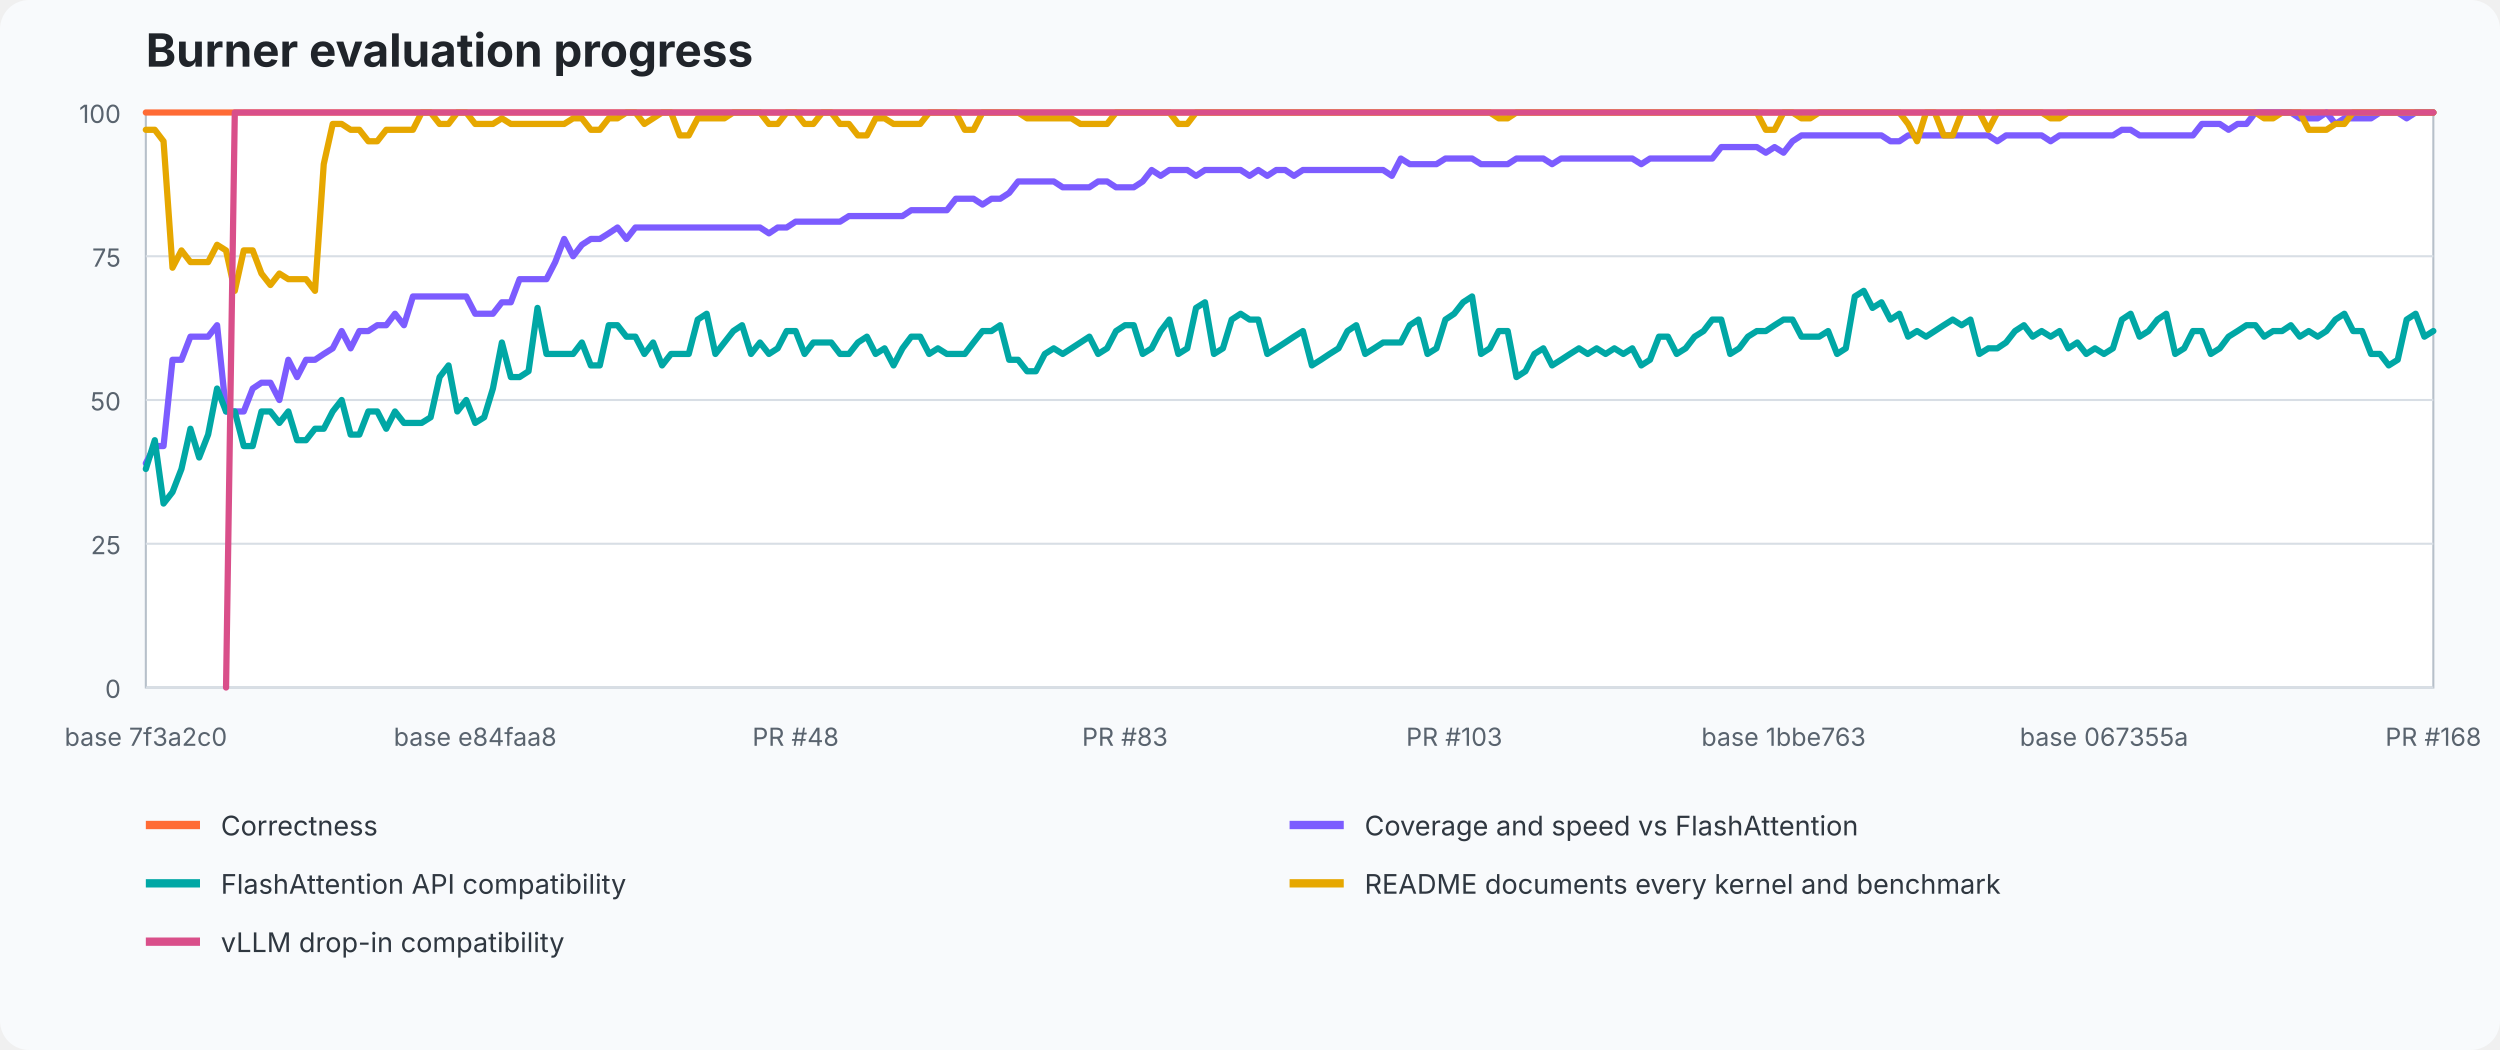
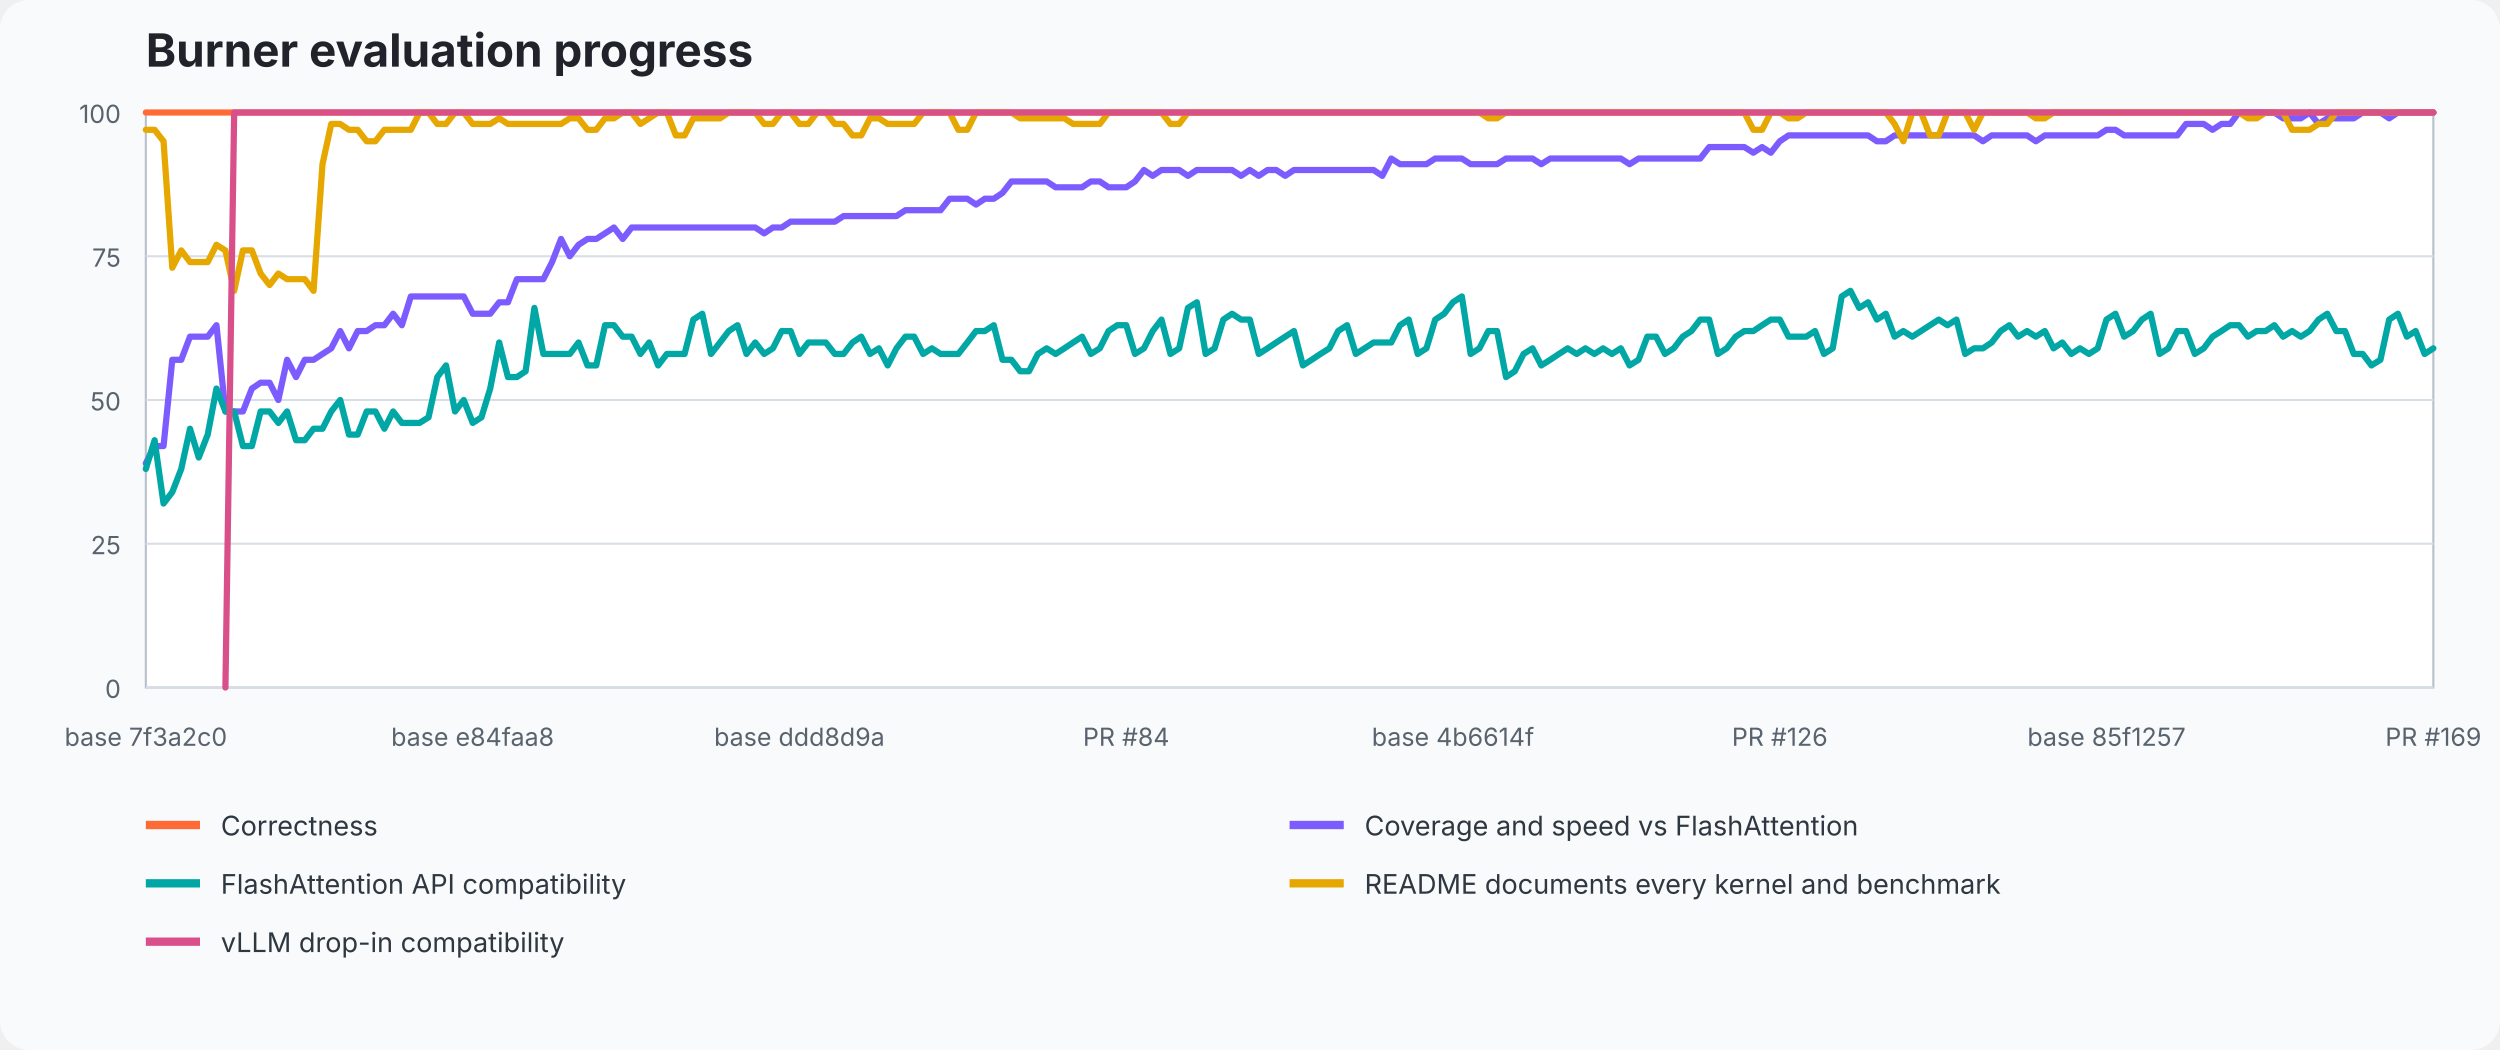
<svg xmlns="http://www.w3.org/2000/svg" width="1200" height="504" viewBox="0 0 1200 504" role="img" aria-labelledby="title desc">
  <style>text{font-family:ui-sans-serif,system-ui,-apple-system,BlinkMacSystemFont,"Segoe UI",sans-serif}.title{font-size:22px;font-weight:700;fill:#20242a}.axis{font-size:12px;fill:#59636e}.legend{font-size:13px;fill:#2f3740}.grid{stroke:#d8dee5;stroke-width:1}.plot{fill:#fff;stroke:#b7c0ca}</style>
  <rect width="100%" height="100%" fill="#f8fafc" rx="14" />
  <text x="70" y="32" class="title">Burner evaluation progress</text>
  <rect x="70" y="54" width="1098" height="276" class="plot" />
  <line x1="70" y1="330" x2="1168" y2="330" class="grid" />
  <text x="58" y="335" text-anchor="end" class="axis">0</text>
  <line x1="70" y1="261" x2="1168" y2="261" class="grid" />
  <text x="58" y="266" text-anchor="end" class="axis">25</text>
  <line x1="70" y1="192" x2="1168" y2="192" class="grid" />
  <text x="58" y="197" text-anchor="end" class="axis">50</text>
  <line x1="70" y1="123" x2="1168" y2="123" class="grid" />
  <text x="58" y="128" text-anchor="end" class="axis">75</text>
  <line x1="70" y1="54" x2="1168" y2="54" class="grid" />
  <text x="58" y="59" text-anchor="end" class="axis">100</text>
-   <polyline points="70.0,54.0 74.3,54.0 78.5,54.0 82.8,54.0 87.1,54.0 91.4,54.0 95.6,54.0 99.9,54.0 104.2,54.0 108.5,54.0 112.7,54.0 117.0,54.0 121.3,54.0 125.5,54.0 129.8,54.0 134.1,54.0 138.4,54.0 142.6,54.0 146.9,54.0 151.2,54.0 155.4,54.0 159.7,54.0 164.0,54.0 168.3,54.0 172.5,54.0 176.8,54.0 181.1,54.0 185.4,54.0 189.6,54.0 193.9,54.0 198.2,54.0 202.4,54.0 206.7,54.0 211.0,54.0 215.3,54.0 219.5,54.0 223.8,54.0 228.1,54.0 232.4,54.0 236.6,54.0 240.9,54.0 245.2,54.0 249.4,54.0 253.7,54.0 258.0,54.0 262.3,54.0 266.5,54.0 270.8,54.0 275.1,54.0 279.3,54.0 283.6,54.0 287.9,54.0 292.2,54.0 296.4,54.0 300.7,54.0 305.0,54.0 309.3,54.0 313.5,54.0 317.8,54.0 322.1,54.0 326.3,54.0 330.6,54.0 334.9,54.0 339.2,54.0 343.4,54.0 347.7,54.0 352.0,54.0 356.2,54.0 360.5,54.0 364.8,54.0 369.1,54.0 373.3,54.0 377.6,54.0 381.9,54.0 386.2,54.0 390.4,54.0 394.7,54.0 399.0,54.0 403.2,54.0 407.5,54.0 411.8,54.0 416.1,54.0 420.3,54.0 424.6,54.0 428.9,54.0 433.2,54.0 437.4,54.0 441.7,54.0 446.0,54.0 450.2,54.0 454.5,54.0 458.8,54.0 463.1,54.0 467.3,54.0 471.6,54.0 475.9,54.0 480.1,54.0 484.4,54.0 488.7,54.0 493.0,54.0 497.2,54.0 501.5,54.0 505.8,54.0 510.1,54.0 514.3,54.0 518.6,54.0 522.9,54.0 527.1,54.0 531.4,54.0 535.7,54.0 540.0,54.0 544.2,54.0 548.5,54.0 552.8,54.0 557.1,54.0 561.3,54.0 565.6,54.0 569.9,54.0 574.1,54.0 578.4,54.0 582.7,54.0 587.0,54.0 591.2,54.0 595.5,54.0 599.8,54.0 604.0,54.0 608.3,54.0 612.6,54.0 616.9,54.0 621.1,54.0 625.4,54.0 629.7,54.0 634.0,54.0 638.2,54.0 642.5,54.0 646.8,54.0 651.0,54.0 655.3,54.0 659.6,54.0 663.9,54.0 668.1,54.0 672.4,54.0 676.7,54.0 680.9,54.0 685.2,54.0 689.5,54.0 693.8,54.0 698.0,54.0 702.3,54.0 706.6,54.0 710.9,54.0 715.1,54.0 719.4,54.0 723.7,54.0 727.9,54.0 732.2,54.0 736.5,54.0 740.8,54.0 745.0,54.0 749.3,54.0 753.6,54.0 757.9,54.0 762.1,54.0 766.4,54.0 770.7,54.0 774.9,54.0 779.2,54.0 783.5,54.0 787.8,54.0 792.0,54.0 796.3,54.0 800.6,54.0 804.8,54.0 809.1,54.0 813.4,54.0 817.7,54.0 821.9,54.0 826.2,54.0 830.5,54.0 834.8,54.0 839.0,54.0 843.3,54.0 847.6,54.0 851.8,54.0 856.1,54.0 860.4,54.0 864.7,54.0 868.9,54.0 873.2,54.0 877.5,54.0 881.8,54.0 886.0,54.0 890.3,54.0 894.6,54.0 898.8,54.0 903.1,54.0 907.4,54.0 911.7,54.0 915.9,54.0 920.2,54.0 924.5,54.0 928.7,54.0 933.0,54.0 937.3,54.0 941.6,54.0 945.8,54.0 950.1,54.0 954.4,54.0 958.7,54.0 962.9,54.0 967.2,54.0 971.5,54.0 975.7,54.0 980.0,54.0 984.3,54.0 988.6,54.0 992.8,54.0 997.1,54.0 1001.4,54.0 1005.6,54.0 1009.9,54.0 1014.2,54.0 1018.5,54.0 1022.7,54.0 1027.0,54.0 1031.3,54.0 1035.6,54.0 1039.8,54.0 1044.1,54.0 1048.4,54.0 1052.6,54.0 1056.9,54.0 1061.2,54.0 1065.5,54.0 1069.7,54.0 1074.0,54.0 1078.3,54.0 1082.6,54.0 1086.8,54.0 1091.1,54.0 1095.4,54.0 1099.6,54.0 1103.9,54.0 1108.2,54.0 1112.5,54.0 1116.7,54.0 1121.0,54.0 1125.3,54.0 1129.5,54.0 1133.8,54.0 1138.1,54.0 1142.4,54.0 1146.6,54.0 1150.9,54.0 1155.2,54.0 1159.5,54.0 1163.7,54.0 1168.0,54.0" fill="none" stroke="#ff6b35" stroke-width="3" stroke-linejoin="round" stroke-linecap="round" />
-   <polyline points="70.0,222.4 74.3,214.1 78.5,214.1 82.8,172.7 87.1,172.7 91.4,161.6 95.6,161.6 99.9,161.6 104.2,156.1 108.5,197.5 112.7,197.5 117.0,197.5 121.3,186.5 125.5,183.7 129.8,183.7 134.1,192.0 138.4,172.7 142.6,181.0 146.9,172.7 151.2,172.7 155.4,169.9 159.7,167.2 164.0,158.9 168.3,167.2 172.5,158.9 176.8,158.9 181.1,156.1 185.4,156.1 189.6,150.6 193.9,156.1 198.2,142.3 202.4,142.3 206.7,142.3 211.0,142.3 215.3,142.3 219.5,142.3 223.8,142.3 228.1,150.6 232.4,150.6 236.6,150.6 240.9,145.1 245.2,145.1 249.4,134.0 253.7,134.0 258.0,134.0 262.3,134.0 266.5,125.8 270.8,114.7 275.1,123.0 279.3,117.5 283.6,114.7 287.9,114.7 292.2,112.0 296.4,109.2 300.7,114.7 305.0,109.2 309.3,109.2 313.5,109.2 317.8,109.2 322.1,109.2 326.3,109.2 330.6,109.2 334.9,109.2 339.2,109.2 343.4,109.2 347.7,109.2 352.0,109.2 356.2,109.2 360.5,109.2 364.8,109.2 369.1,112.0 373.3,109.2 377.6,109.2 381.9,106.4 386.2,106.4 390.4,106.4 394.7,106.4 399.0,106.4 403.2,106.4 407.5,103.7 411.8,103.7 416.1,103.7 420.3,103.7 424.6,103.7 428.9,103.7 433.2,103.7 437.4,100.9 441.7,100.9 446.0,100.9 450.2,100.9 454.5,100.9 458.8,95.4 463.1,95.4 467.3,95.4 471.6,98.2 475.9,95.4 480.1,95.4 484.4,92.6 488.7,87.1 493.0,87.1 497.2,87.1 501.5,87.1 505.8,87.1 510.1,89.9 514.3,89.9 518.6,89.9 522.9,89.9 527.1,87.1 531.4,87.1 535.7,89.9 540.0,89.9 544.2,89.9 548.5,87.1 552.8,81.6 557.1,84.4 561.3,81.6 565.6,81.6 569.9,81.6 574.1,84.4 578.4,81.6 582.7,81.6 587.0,81.6 591.2,81.6 595.5,81.6 599.8,84.4 604.0,81.6 608.3,84.4 612.6,81.6 616.9,81.6 621.1,84.4 625.4,81.6 629.7,81.6 634.0,81.6 638.2,81.6 642.5,81.6 646.8,81.6 651.0,81.6 655.3,81.6 659.6,81.6 663.9,81.6 668.1,84.4 672.4,76.1 676.7,78.8 680.9,78.8 685.2,78.8 689.5,78.8 693.8,76.1 698.0,76.1 702.3,76.1 706.6,76.1 710.9,78.8 715.1,78.8 719.4,78.8 723.7,78.8 727.9,76.1 732.2,76.1 736.5,76.1 740.8,76.1 745.0,78.8 749.3,76.1 753.6,76.1 757.9,76.1 762.1,76.1 766.4,76.1 770.7,76.1 774.9,76.1 779.2,76.1 783.5,76.1 787.8,78.8 792.0,76.1 796.3,76.1 800.6,76.1 804.8,76.1 809.1,76.1 813.4,76.1 817.7,76.1 821.9,76.1 826.2,70.6 830.5,70.6 834.8,70.6 839.0,70.6 843.3,70.6 847.6,73.3 851.8,70.6 856.1,73.3 860.4,67.8 864.7,65.0 868.9,65.0 873.2,65.0 877.5,65.0 881.8,65.0 886.0,65.0 890.3,65.0 894.6,65.0 898.8,65.0 903.1,65.0 907.4,67.8 911.7,67.8 915.9,65.0 920.2,65.0 924.5,65.0 928.7,65.0 933.0,65.0 937.3,65.0 941.6,65.0 945.8,65.0 950.1,65.0 954.4,65.0 958.7,67.8 962.9,65.0 967.2,65.0 971.5,65.0 975.7,65.0 980.0,65.0 984.3,67.8 988.6,65.0 992.8,65.0 997.1,65.0 1001.4,65.0 1005.6,65.0 1009.9,65.0 1014.2,65.0 1018.5,62.3 1022.7,62.3 1027.0,65.0 1031.3,65.0 1035.6,65.0 1039.8,65.0 1044.1,65.0 1048.4,65.0 1052.6,65.0 1056.9,59.5 1061.2,59.5 1065.5,59.5 1069.7,62.3 1074.0,59.5 1078.3,59.5 1082.6,54.0 1086.8,54.0 1091.1,54.0 1095.4,54.0 1099.6,54.0 1103.9,56.8 1108.2,56.8 1112.5,56.8 1116.7,54.0 1121.0,59.5 1125.3,56.8 1129.5,56.8 1133.8,56.8 1138.1,56.8 1142.4,54.0 1146.6,54.0 1150.9,54.0 1155.2,56.8 1159.5,54.0 1163.7,54.0 1168.0,54.0" fill="none" stroke="#7c5cff" stroke-width="3" stroke-linejoin="round" stroke-linecap="round" />
-   <polyline points="70.0,225.1 74.3,211.3 78.5,241.7 82.8,236.2 87.1,225.1 91.4,205.8 95.6,219.6 99.9,208.6 104.2,186.5 108.5,197.5 112.7,197.5 117.0,214.1 121.3,214.1 125.5,197.5 129.8,197.5 134.1,203.0 138.4,197.5 142.6,211.3 146.9,211.3 151.2,205.8 155.4,205.8 159.7,197.5 164.0,192.0 168.3,208.6 172.5,208.6 176.8,197.5 181.1,197.5 185.4,205.8 189.6,197.5 193.9,203.0 198.2,203.0 202.4,203.0 206.7,200.3 211.0,181.0 215.3,175.4 219.5,197.5 223.8,192.0 228.1,203.0 232.4,200.3 236.6,186.5 240.9,164.4 245.2,181.0 249.4,181.0 253.7,178.2 258.0,147.8 262.3,169.9 266.5,169.9 270.8,169.9 275.1,169.9 279.3,164.4 283.6,175.4 287.9,175.4 292.2,156.1 296.4,156.1 300.7,161.6 305.0,161.6 309.3,169.9 313.5,164.4 317.8,175.4 322.1,169.9 326.3,169.9 330.6,169.9 334.9,153.4 339.2,150.6 343.4,169.9 347.7,164.4 352.0,158.9 356.2,156.1 360.5,169.9 364.8,164.4 369.1,169.9 373.3,167.2 377.6,158.9 381.9,158.9 386.2,169.9 390.4,164.4 394.7,164.4 399.0,164.4 403.2,169.9 407.5,169.9 411.8,164.4 416.1,161.6 420.3,169.9 424.6,167.2 428.9,175.4 433.2,167.2 437.4,161.6 441.7,161.6 446.0,169.9 450.2,167.2 454.5,169.9 458.8,169.9 463.1,169.9 467.3,164.4 471.6,158.9 475.9,158.9 480.1,156.1 484.4,172.7 488.7,172.7 493.0,178.2 497.2,178.2 501.5,169.9 505.8,167.2 510.1,169.9 514.3,167.2 518.6,164.4 522.9,161.6 527.1,169.9 531.4,167.2 535.7,158.9 540.0,156.1 544.2,156.1 548.5,169.9 552.8,167.2 557.1,158.9 561.3,153.4 565.6,169.9 569.9,167.2 574.1,147.8 578.4,145.1 582.7,169.9 587.0,167.2 591.2,153.4 595.5,150.6 599.8,153.4 604.0,153.4 608.3,169.9 612.6,167.2 616.9,164.4 621.1,161.6 625.4,158.9 629.7,175.4 634.0,172.7 638.2,169.9 642.5,167.2 646.8,158.9 651.0,156.1 655.3,169.9 659.6,167.2 663.9,164.4 668.1,164.4 672.4,164.4 676.7,156.1 680.9,153.4 685.2,169.9 689.5,167.2 693.8,153.4 698.0,150.6 702.3,145.1 706.6,142.3 710.9,169.9 715.1,167.2 719.4,158.9 723.7,158.9 727.9,181.0 732.2,178.2 736.5,169.9 740.8,167.2 745.0,175.4 749.3,172.7 753.6,169.9 757.9,167.2 762.1,169.9 766.4,167.2 770.7,169.9 774.9,167.2 779.2,169.9 783.5,167.2 787.8,175.4 792.0,172.7 796.3,161.6 800.6,161.6 804.8,169.9 809.1,167.2 813.4,161.6 817.7,158.9 821.9,153.4 826.2,153.4 830.5,169.9 834.8,167.2 839.0,161.6 843.3,158.9 847.6,158.9 851.8,156.1 856.1,153.4 860.4,153.4 864.7,161.6 868.9,161.6 873.2,161.6 877.5,158.9 881.8,169.9 886.0,167.2 890.3,142.3 894.6,139.6 898.8,147.8 903.1,145.1 907.4,153.4 911.7,150.6 915.9,161.6 920.2,158.9 924.5,161.6 928.7,158.9 933.0,156.1 937.3,153.4 941.6,156.1 945.8,153.4 950.1,169.9 954.4,167.2 958.7,167.2 962.9,164.4 967.2,158.9 971.5,156.1 975.7,161.6 980.0,158.9 984.3,161.6 988.6,158.9 992.8,167.2 997.1,164.4 1001.4,169.9 1005.6,167.2 1009.9,169.9 1014.2,167.2 1018.5,153.4 1022.7,150.6 1027.0,161.6 1031.3,158.9 1035.6,153.4 1039.8,150.6 1044.1,169.9 1048.4,167.2 1052.6,158.9 1056.9,158.9 1061.2,169.9 1065.5,167.2 1069.7,161.6 1074.0,158.9 1078.3,156.1 1082.6,156.1 1086.8,161.6 1091.1,158.9 1095.4,158.9 1099.6,156.1 1103.9,161.6 1108.2,158.9 1112.5,161.6 1116.7,158.9 1121.0,153.4 1125.3,150.6 1129.5,158.9 1133.8,158.9 1138.1,169.9 1142.4,169.9 1146.6,175.4 1150.9,172.7 1155.2,153.4 1159.5,150.6 1163.7,161.6 1168.0,158.9" fill="none" stroke="#00a7a5" stroke-width="3" stroke-linejoin="round" stroke-linecap="round" />
-   <polyline points="70.0,62.3 74.3,62.3 78.5,67.8 82.8,128.5 87.1,120.2 91.4,125.8 95.6,125.8 99.9,125.8 104.2,117.5 108.5,120.2 112.7,139.6 117.0,120.2 121.3,120.2 125.5,131.3 129.8,136.8 134.1,131.3 138.4,134.0 142.6,134.0 146.9,134.0 151.2,139.6 155.4,78.8 159.7,59.5 164.0,59.5 168.3,62.3 172.5,62.3 176.8,67.8 181.1,67.8 185.4,62.3 189.6,62.3 193.9,62.3 198.2,62.3 202.4,54.0 206.7,54.0 211.0,59.5 215.3,59.5 219.5,54.0 223.8,54.0 228.1,59.5 232.4,59.5 236.6,59.5 240.9,56.8 245.2,59.5 249.4,59.5 253.7,59.5 258.0,59.5 262.3,59.5 266.5,59.5 270.8,59.5 275.1,56.8 279.3,56.8 283.6,62.3 287.9,62.3 292.2,56.8 296.4,56.8 300.7,54.0 305.0,54.0 309.3,59.5 313.5,56.8 317.8,54.0 322.1,54.0 326.3,65.0 330.6,65.0 334.9,56.8 339.2,56.8 343.4,56.8 347.7,56.8 352.0,54.0 356.2,54.0 360.5,54.0 364.8,54.0 369.1,59.5 373.3,59.5 377.6,54.0 381.9,54.0 386.2,59.5 390.4,59.5 394.7,54.0 399.0,54.0 403.2,59.5 407.5,59.5 411.8,65.0 416.1,65.0 420.3,56.8 424.6,56.8 428.9,59.5 433.2,59.5 437.4,59.5 441.7,59.5 446.0,54.0 450.2,54.0 454.5,54.0 458.8,54.0 463.1,62.3 467.3,62.3 471.6,54.0 475.9,54.0 480.1,54.0 484.4,54.0 488.7,54.0 493.0,56.8 497.2,56.8 501.5,56.8 505.8,56.8 510.1,56.8 514.3,56.8 518.6,59.5 522.9,59.5 527.1,59.5 531.4,59.5 535.7,54.0 540.0,54.0 544.2,54.0 548.5,54.0 552.8,54.0 557.1,54.0 561.3,54.0 565.6,59.5 569.9,59.5 574.1,54.0 578.4,54.0 582.7,54.0 587.0,54.0 591.2,54.0 595.5,54.0 599.8,54.0 604.0,54.0 608.3,54.0 612.6,54.0 616.9,54.0 621.1,54.0 625.4,54.0 629.7,54.0 634.0,54.0 638.2,54.0 642.5,54.0 646.8,54.0 651.0,54.0 655.3,54.0 659.6,54.0 663.9,54.0 668.1,54.0 672.4,54.0 676.7,54.0 680.9,54.0 685.2,54.0 689.5,54.0 693.8,54.0 698.0,54.0 702.3,54.0 706.6,54.0 710.9,54.0 715.1,54.0 719.4,56.8 723.7,56.8 727.9,54.0 732.2,54.0 736.5,54.0 740.8,54.0 745.0,54.0 749.3,54.0 753.6,54.0 757.9,54.0 762.1,54.0 766.4,54.0 770.7,54.0 774.9,54.0 779.2,54.0 783.5,54.0 787.8,54.0 792.0,54.0 796.3,54.0 800.6,54.0 804.8,54.0 809.1,54.0 813.4,54.0 817.7,54.0 821.9,54.0 826.2,54.0 830.5,54.0 834.8,54.0 839.0,54.0 843.3,54.0 847.6,62.3 851.8,62.3 856.1,54.0 860.4,54.0 864.7,56.8 868.9,56.8 873.2,54.0 877.5,54.0 881.8,54.0 886.0,54.0 890.3,54.0 894.6,54.0 898.8,54.0 903.1,54.0 907.4,54.0 911.7,54.0 915.9,59.5 920.2,67.8 924.5,54.0 928.7,54.0 933.0,65.0 937.3,65.0 941.6,54.0 945.8,54.0 950.1,54.0 954.4,62.3 958.7,54.0 962.9,54.0 967.2,54.0 971.5,54.0 975.7,54.0 980.0,54.0 984.3,56.8 988.6,56.8 992.8,54.0 997.1,54.0 1001.4,54.0 1005.6,54.0 1009.9,54.0 1014.2,54.0 1018.5,54.0 1022.7,54.0 1027.0,54.0 1031.3,54.0 1035.6,54.0 1039.8,54.0 1044.1,54.0 1048.4,54.0 1052.6,54.0 1056.9,54.0 1061.2,54.0 1065.5,54.0 1069.7,54.0 1074.0,54.0 1078.3,54.0 1082.6,54.0 1086.8,56.8 1091.1,56.8 1095.4,54.0 1099.6,54.0 1103.9,54.0 1108.2,62.3 1112.5,62.3 1116.7,62.3 1121.0,59.5 1125.3,59.5 1129.5,54.0 1133.8,54.0 1138.1,54.0 1142.4,54.0 1146.6,54.0 1150.9,54.0 1155.2,54.0 1159.5,54.0 1163.7,54.0 1168.0,54.0" fill="none" stroke="#e6a700" stroke-width="3" stroke-linejoin="round" stroke-linecap="round" />
-   <polyline points="108.5,330.0 112.7,54.0 117.0,54.0 121.3,54.0 125.5,54.0 129.8,54.0 134.1,54.0 138.4,54.0 142.6,54.0 146.9,54.0 151.2,54.0 155.4,54.0 159.7,54.0 164.0,54.0 168.3,54.0 172.5,54.0 176.8,54.0 181.1,54.0 185.4,54.0 189.6,54.0 193.9,54.0 198.2,54.0 202.4,54.0 206.7,54.0 211.0,54.0 215.3,54.0 219.5,54.0 223.8,54.0 228.1,54.0 232.4,54.0 236.6,54.0 240.9,54.0 245.2,54.0 249.4,54.0 253.7,54.0 258.0,54.0 262.3,54.0 266.5,54.0 270.8,54.0 275.1,54.0 279.3,54.0 283.6,54.0 287.9,54.0 292.2,54.0 296.4,54.0 300.7,54.0 305.0,54.0 309.3,54.0 313.5,54.0 317.8,54.0 322.1,54.0 326.3,54.0 330.6,54.0 334.9,54.0 339.2,54.0 343.4,54.0 347.7,54.0 352.0,54.0 356.2,54.0 360.5,54.0 364.8,54.0 369.1,54.0 373.3,54.0 377.6,54.0 381.9,54.0 386.2,54.0 390.4,54.0 394.7,54.0 399.0,54.0 403.2,54.0 407.5,54.0 411.8,54.0 416.1,54.0 420.3,54.0 424.6,54.0 428.9,54.0 433.2,54.0 437.4,54.0 441.7,54.0 446.0,54.0 450.2,54.0 454.5,54.0 458.8,54.0 463.1,54.0 467.3,54.0 471.6,54.0 475.9,54.0 480.1,54.0 484.4,54.0 488.7,54.0 493.0,54.0 497.2,54.0 501.5,54.0 505.8,54.0 510.1,54.0 514.3,54.0 518.6,54.0 522.9,54.0 527.1,54.0 531.4,54.0 535.7,54.0 540.0,54.0 544.2,54.0 548.5,54.0 552.8,54.0 557.1,54.0 561.3,54.0 565.6,54.0 569.9,54.0 574.1,54.0 578.4,54.0 582.7,54.0 587.0,54.0 591.2,54.0 595.5,54.0 599.8,54.0 604.0,54.0 608.3,54.0 612.6,54.0 616.9,54.0 621.1,54.0 625.4,54.0 629.7,54.0 634.0,54.0 638.2,54.0 642.5,54.0 646.8,54.0 651.0,54.0 655.3,54.0 659.6,54.0 663.9,54.0 668.1,54.0 672.4,54.0 676.7,54.0 680.9,54.0 685.2,54.0 689.5,54.0 693.8,54.0 698.0,54.0 702.3,54.0 706.6,54.0 710.9,54.0 715.1,54.0 719.4,54.0 723.7,54.0 727.9,54.0 732.2,54.0 736.5,54.0 740.8,54.0 745.0,54.0 749.3,54.0 753.6,54.0 757.9,54.0 762.1,54.0 766.4,54.0 770.7,54.0 774.9,54.0 779.2,54.0 783.5,54.0 787.8,54.0 792.0,54.0 796.3,54.0 800.6,54.0 804.8,54.0 809.1,54.0 813.4,54.0 817.7,54.0 821.9,54.0 826.2,54.0 830.5,54.0 834.8,54.0 839.0,54.0 843.3,54.0 847.6,54.0 851.8,54.0 856.1,54.0 860.4,54.0 864.7,54.0 868.9,54.0 873.2,54.0 877.5,54.0 881.8,54.0 886.0,54.0 890.3,54.0 894.6,54.0 898.8,54.0 903.1,54.0 907.4,54.0 911.7,54.0 915.9,54.0 920.2,54.0 924.5,54.0 928.7,54.0 933.0,54.0 937.3,54.0 941.6,54.0 945.8,54.0 950.1,54.0 954.4,54.0 958.7,54.0 962.9,54.0 967.2,54.0 971.5,54.0 975.7,54.0 980.0,54.0 984.3,54.0 988.6,54.0 992.8,54.0 997.1,54.0 1001.4,54.0 1005.6,54.0 1009.9,54.0 1014.2,54.0 1018.5,54.0 1022.7,54.0 1027.0,54.0 1031.3,54.0 1035.6,54.0 1039.8,54.0 1044.1,54.0 1048.4,54.0 1052.6,54.0 1056.9,54.0 1061.2,54.0 1065.5,54.0 1069.7,54.0 1074.0,54.0 1078.3,54.0 1082.6,54.0 1086.8,54.0 1091.1,54.0 1095.4,54.0 1099.6,54.0 1103.9,54.0 1108.2,54.0 1112.5,54.0 1116.7,54.0 1121.0,54.0 1125.3,54.0 1129.5,54.0 1133.8,54.0 1138.1,54.0 1142.4,54.0 1146.6,54.0 1150.9,54.0 1155.2,54.0 1159.5,54.0 1163.7,54.0 1168.0,54.0" fill="none" stroke="#d94f8a" stroke-width="3" stroke-linejoin="round" stroke-linecap="round" />
+   <polyline points="70.0,54.0 74.2,54.0 78.5,54.0 82.7,54.0 87.0,54.0 91.2,54.0 95.4,54.0 99.7,54.0 103.9,54.0 108.2,54.0 112.4,54.0 116.6,54.0 120.9,54.0 125.1,54.0 129.4,54.0 133.6,54.0 137.8,54.0 142.1,54.0 146.3,54.0 150.5,54.0 154.8,54.0 159.0,54.0 163.3,54.0 167.5,54.0 171.7,54.0 176.0,54.0 180.2,54.0 184.5,54.0 188.7,54.0 192.9,54.0 197.2,54.0 201.4,54.0 205.7,54.0 209.9,54.0 214.1,54.0 218.4,54.0 222.6,54.0 226.9,54.0 231.1,54.0 235.3,54.0 239.6,54.0 243.8,54.0 248.1,54.0 252.3,54.0 256.5,54.0 260.8,54.0 265.0,54.0 269.3,54.0 273.5,54.0 277.7,54.0 282.0,54.0 286.2,54.0 290.4,54.0 294.7,54.0 298.9,54.0 303.2,54.0 307.4,54.0 311.6,54.0 315.9,54.0 320.1,54.0 324.4,54.0 328.6,54.0 332.8,54.0 337.1,54.0 341.3,54.0 345.6,54.0 349.8,54.0 354.0,54.0 358.3,54.0 362.5,54.0 366.8,54.0 371.0,54.0 375.2,54.0 379.5,54.0 383.7,54.0 388.0,54.0 392.2,54.0 396.4,54.0 400.7,54.0 404.9,54.0 409.2,54.0 413.4,54.0 417.6,54.0 421.9,54.0 426.1,54.0 430.3,54.0 434.6,54.0 438.8,54.0 443.1,54.0 447.3,54.0 451.5,54.0 455.8,54.0 460.0,54.0 464.3,54.0 468.5,54.0 472.7,54.0 477.0,54.0 481.2,54.0 485.5,54.0 489.7,54.0 493.9,54.0 498.2,54.0 502.4,54.0 506.7,54.0 510.9,54.0 515.1,54.0 519.4,54.0 523.6,54.0 527.9,54.0 532.1,54.0 536.3,54.0 540.6,54.0 544.8,54.0 549.1,54.0 553.3,54.0 557.5,54.0 561.8,54.0 566.0,54.0 570.2,54.0 574.5,54.0 578.7,54.0 583.0,54.0 587.2,54.0 591.4,54.0 595.7,54.0 599.9,54.0 604.2,54.0 608.4,54.0 612.6,54.0 616.9,54.0 621.1,54.0 625.4,54.0 629.6,54.0 633.8,54.0 638.1,54.0 642.3,54.0 646.6,54.0 650.8,54.0 655.0,54.0 659.3,54.0 663.5,54.0 667.8,54.0 672.0,54.0 676.2,54.0 680.5,54.0 684.7,54.0 688.9,54.0 693.2,54.0 697.4,54.0 701.7,54.0 705.9,54.0 710.1,54.0 714.4,54.0 718.6,54.0 722.9,54.0 727.1,54.0 731.3,54.0 735.6,54.0 739.8,54.0 744.1,54.0 748.3,54.0 752.5,54.0 756.8,54.0 761.0,54.0 765.3,54.0 769.5,54.0 773.7,54.0 778.0,54.0 782.2,54.0 786.5,54.0 790.7,54.0 794.9,54.0 799.2,54.0 803.4,54.0 807.7,54.0 811.9,54.0 816.1,54.0 820.4,54.0 824.6,54.0 828.8,54.0 833.1,54.0 837.3,54.0 841.6,54.0 845.8,54.0 850.0,54.0 854.3,54.0 858.5,54.0 862.8,54.0 867.0,54.0 871.2,54.0 875.5,54.0 879.7,54.0 884.0,54.0 888.2,54.0 892.4,54.0 896.7,54.0 900.9,54.0 905.2,54.0 909.4,54.0 913.6,54.0 917.9,54.0 922.1,54.0 926.4,54.0 930.6,54.0 934.8,54.0 939.1,54.0 943.3,54.0 947.6,54.0 951.8,54.0 956.0,54.0 960.3,54.0 964.5,54.0 968.7,54.0 973.0,54.0 977.2,54.0 981.5,54.0 985.7,54.0 989.9,54.0 994.2,54.0 998.4,54.0 1002.7,54.0 1006.9,54.0 1011.1,54.0 1015.4,54.0 1019.6,54.0 1023.9,54.0 1028.1,54.0 1032.3,54.0 1036.6,54.0 1040.8,54.0 1045.1,54.0 1049.3,54.0 1053.5,54.0 1057.8,54.0 1062.0,54.0 1066.3,54.0 1070.5,54.0 1074.7,54.0 1079.0,54.0 1083.2,54.0 1087.5,54.0 1091.7,54.0 1095.9,54.0 1100.2,54.0 1104.4,54.0 1108.6,54.0 1112.9,54.0 1117.1,54.0 1121.4,54.0 1125.6,54.0 1129.8,54.0 1134.1,54.0 1138.3,54.0 1142.6,54.0 1146.8,54.0 1151.0,54.0 1155.3,54.0 1159.5,54.0 1163.8,54.0 1168.0,54.0" fill="none" stroke="#ff6b35" stroke-width="3" stroke-linejoin="round" stroke-linecap="round" />
+   <polyline points="70.0,222.4 74.2,214.1 78.5,214.1 82.7,172.7 87.0,172.7 91.2,161.6 95.4,161.6 99.7,161.6 103.9,156.1 108.2,197.5 112.4,197.5 116.6,197.5 120.9,186.5 125.1,183.7 129.4,183.7 133.6,192.0 137.8,172.7 142.1,181.0 146.3,172.7 150.5,172.7 154.8,169.9 159.0,167.2 163.3,158.9 167.5,167.2 171.7,158.9 176.0,158.9 180.2,156.1 184.5,156.1 188.7,150.6 192.9,156.1 197.2,142.3 201.4,142.3 205.7,142.3 209.9,142.3 214.1,142.3 218.4,142.3 222.6,142.3 226.9,150.6 231.1,150.6 235.3,150.6 239.6,145.1 243.8,145.1 248.1,134.0 252.3,134.0 256.5,134.0 260.8,134.0 265.0,125.8 269.3,114.7 273.5,123.0 277.7,117.5 282.0,114.7 286.2,114.7 290.4,112.0 294.7,109.2 298.9,114.7 303.2,109.2 307.4,109.2 311.6,109.2 315.9,109.2 320.1,109.2 324.4,109.2 328.6,109.2 332.8,109.2 337.1,109.2 341.3,109.2 345.6,109.2 349.8,109.2 354.0,109.2 358.3,109.2 362.5,109.2 366.8,112.0 371.0,109.2 375.2,109.2 379.5,106.4 383.7,106.4 388.0,106.4 392.2,106.4 396.4,106.4 400.7,106.4 404.9,103.7 409.2,103.7 413.4,103.7 417.6,103.7 421.9,103.7 426.1,103.7 430.3,103.7 434.6,100.9 438.8,100.9 443.1,100.9 447.3,100.9 451.5,100.9 455.8,95.4 460.0,95.4 464.3,95.4 468.5,98.2 472.7,95.4 477.0,95.4 481.2,92.6 485.5,87.1 489.7,87.1 493.9,87.1 498.2,87.1 502.4,87.1 506.7,89.9 510.9,89.9 515.1,89.9 519.4,89.9 523.6,87.1 527.9,87.1 532.1,89.9 536.3,89.9 540.6,89.9 544.8,87.1 549.1,81.6 553.3,84.4 557.5,81.6 561.8,81.6 566.0,81.6 570.2,84.4 574.5,81.6 578.7,81.6 583.0,81.6 587.2,81.6 591.4,81.6 595.7,84.4 599.9,81.6 604.2,84.4 608.4,81.6 612.6,81.6 616.9,84.4 621.1,81.6 625.4,81.6 629.6,81.6 633.8,81.6 638.1,81.6 642.3,81.6 646.6,81.6 650.8,81.6 655.0,81.6 659.3,81.6 663.5,84.4 667.8,76.1 672.0,78.8 676.2,78.8 680.5,78.8 684.7,78.8 688.9,76.1 693.2,76.1 697.4,76.1 701.7,76.1 705.9,78.8 710.1,78.8 714.4,78.8 718.6,78.8 722.9,76.1 727.1,76.1 731.3,76.1 735.6,76.1 739.8,78.8 744.1,76.1 748.3,76.1 752.5,76.1 756.8,76.1 761.0,76.1 765.3,76.1 769.5,76.1 773.7,76.1 778.0,76.1 782.2,78.8 786.5,76.1 790.7,76.1 794.9,76.1 799.2,76.1 803.4,76.1 807.7,76.1 811.9,76.1 816.1,76.1 820.4,70.6 824.6,70.6 828.8,70.6 833.1,70.6 837.3,70.6 841.6,73.3 845.8,70.6 850.0,73.3 854.3,67.8 858.5,65.0 862.8,65.0 867.0,65.0 871.2,65.0 875.5,65.0 879.7,65.0 884.0,65.0 888.2,65.0 892.4,65.0 896.7,65.0 900.9,67.8 905.2,67.8 909.4,65.0 913.6,65.0 917.9,65.0 922.1,65.0 926.4,65.0 930.6,65.0 934.8,65.0 939.1,65.0 943.3,65.0 947.6,65.0 951.8,67.8 956.0,65.0 960.3,65.0 964.5,65.0 968.7,65.0 973.0,65.0 977.2,67.8 981.5,65.0 985.7,65.0 989.9,65.0 994.2,65.0 998.4,65.0 1002.7,65.0 1006.9,65.0 1011.1,62.3 1015.4,62.3 1019.6,65.0 1023.9,65.0 1028.1,65.0 1032.3,65.0 1036.6,65.0 1040.8,65.0 1045.1,65.0 1049.3,59.5 1053.5,59.5 1057.8,59.5 1062.0,62.3 1066.3,59.5 1070.5,59.5 1074.7,54.0 1079.0,54.0 1083.2,54.0 1087.5,54.0 1091.7,54.0 1095.9,56.8 1100.2,56.8 1104.4,56.8 1108.6,54.0 1112.9,59.5 1117.1,56.8 1121.4,56.8 1125.6,56.8 1129.8,56.8 1134.1,54.0 1138.3,54.0 1142.6,54.0 1146.8,56.8 1151.0,54.0 1155.3,54.0 1159.5,54.0 1163.8,54.0 1168.0,54.0" fill="none" stroke="#7c5cff" stroke-width="3" stroke-linejoin="round" stroke-linecap="round" />
+   <polyline points="70.0,225.1 74.2,211.3 78.5,241.7 82.7,236.2 87.0,225.1 91.2,205.8 95.4,219.6 99.7,208.6 103.9,186.5 108.2,197.5 112.4,197.5 116.6,214.1 120.9,214.1 125.1,197.5 129.4,197.5 133.6,203.0 137.8,197.5 142.1,211.3 146.3,211.3 150.5,205.8 154.8,205.8 159.0,197.5 163.3,192.0 167.5,208.6 171.7,208.6 176.0,197.5 180.2,197.5 184.5,205.8 188.7,197.5 192.9,203.0 197.2,203.0 201.4,203.0 205.7,200.3 209.9,181.0 214.1,175.4 218.4,197.5 222.6,192.0 226.9,203.0 231.1,200.3 235.3,186.5 239.6,164.4 243.8,181.0 248.1,181.0 252.3,178.2 256.5,147.8 260.8,169.9 265.0,169.9 269.3,169.9 273.5,169.9 277.7,164.4 282.0,175.4 286.2,175.4 290.4,156.1 294.7,156.1 298.9,161.6 303.2,161.6 307.4,169.9 311.6,164.4 315.9,175.4 320.1,169.9 324.4,169.9 328.6,169.9 332.8,153.4 337.1,150.6 341.3,169.9 345.6,164.4 349.8,158.9 354.0,156.1 358.3,169.9 362.5,164.4 366.8,169.9 371.0,167.2 375.2,158.9 379.5,158.9 383.7,169.9 388.0,164.4 392.2,164.4 396.4,164.4 400.7,169.9 404.9,169.9 409.2,164.4 413.4,161.6 417.6,169.9 421.9,167.2 426.1,175.4 430.3,167.2 434.6,161.6 438.8,161.6 443.1,169.9 447.3,167.2 451.5,169.9 455.8,169.9 460.0,169.9 464.3,164.4 468.5,158.9 472.7,158.9 477.0,156.1 481.2,172.7 485.5,172.7 489.7,178.2 493.9,178.2 498.2,169.9 502.4,167.2 506.7,169.9 510.9,167.2 515.1,164.4 519.4,161.6 523.6,169.9 527.9,167.2 532.1,158.9 536.3,156.1 540.6,156.1 544.8,169.9 549.1,167.2 553.3,158.9 557.5,153.4 561.8,169.9 566.0,167.2 570.2,147.8 574.5,145.1 578.7,169.9 583.0,167.2 587.2,153.4 591.4,150.6 595.7,153.4 599.9,153.4 604.2,169.9 608.4,167.2 612.6,164.4 616.9,161.6 621.1,158.9 625.4,175.4 629.6,172.7 633.8,169.9 638.1,167.2 642.3,158.9 646.6,156.1 650.8,169.9 655.0,167.2 659.3,164.4 663.5,164.4 667.8,164.4 672.0,156.1 676.2,153.4 680.5,169.9 684.7,167.2 688.9,153.4 693.2,150.6 697.4,145.1 701.7,142.3 705.9,169.9 710.1,167.2 714.4,158.9 718.6,158.9 722.9,181.0 727.1,178.2 731.3,169.9 735.6,167.2 739.8,175.4 744.1,172.7 748.3,169.9 752.5,167.2 756.8,169.9 761.0,167.2 765.3,169.9 769.5,167.2 773.7,169.9 778.0,167.2 782.2,175.4 786.5,172.7 790.7,161.6 794.9,161.6 799.2,169.9 803.4,167.2 807.7,161.6 811.9,158.9 816.1,153.4 820.4,153.4 824.6,169.9 828.8,167.2 833.1,161.6 837.3,158.9 841.6,158.9 845.8,156.1 850.0,153.4 854.3,153.4 858.5,161.6 862.8,161.6 867.0,161.6 871.2,158.9 875.5,169.9 879.7,167.2 884.0,142.3 888.2,139.6 892.4,147.8 896.7,145.1 900.9,153.4 905.2,150.6 909.4,161.6 913.6,158.9 917.9,161.6 922.1,158.9 926.4,156.1 930.6,153.4 934.8,156.1 939.1,153.4 943.3,169.9 947.6,167.2 951.8,167.2 956.0,164.4 960.3,158.9 964.5,156.1 968.7,161.6 973.0,158.9 977.2,161.6 981.5,158.9 985.7,167.2 989.9,164.4 994.2,169.9 998.4,167.2 1002.7,169.9 1006.9,167.2 1011.1,153.4 1015.4,150.6 1019.6,161.6 1023.9,158.9 1028.1,153.4 1032.3,150.6 1036.6,169.9 1040.8,167.2 1045.1,158.9 1049.3,158.9 1053.5,169.9 1057.8,167.2 1062.0,161.6 1066.3,158.9 1070.5,156.1 1074.7,156.1 1079.0,161.6 1083.2,158.9 1087.5,158.9 1091.7,156.1 1095.9,161.6 1100.2,158.9 1104.4,161.6 1108.6,158.9 1112.9,153.4 1117.1,150.6 1121.4,158.9 1125.6,158.9 1129.8,169.9 1134.1,169.9 1138.3,175.4 1142.6,172.7 1146.8,153.4 1151.0,150.6 1155.3,161.6 1159.5,158.9 1163.8,169.9 1168.0,167.2" fill="none" stroke="#00a7a5" stroke-width="3" stroke-linejoin="round" stroke-linecap="round" />
+   <polyline points="70.0,62.3 74.2,62.3 78.5,67.8 82.7,128.5 87.0,120.2 91.2,125.8 95.4,125.8 99.7,125.8 103.9,117.5 108.2,120.2 112.4,139.6 116.6,120.2 120.9,120.2 125.1,131.3 129.4,136.8 133.6,131.3 137.8,134.0 142.1,134.0 146.3,134.0 150.5,139.6 154.8,78.8 159.0,59.5 163.3,59.5 167.5,62.3 171.7,62.3 176.0,67.8 180.2,67.8 184.5,62.3 188.7,62.3 192.9,62.3 197.2,62.3 201.4,54.0 205.7,54.0 209.9,59.5 214.1,59.5 218.4,54.0 222.6,54.0 226.9,59.5 231.1,59.5 235.3,59.5 239.6,56.8 243.8,59.5 248.1,59.5 252.3,59.5 256.5,59.5 260.8,59.5 265.0,59.5 269.3,59.5 273.5,56.8 277.7,56.8 282.0,62.3 286.2,62.3 290.4,56.8 294.7,56.8 298.9,54.0 303.2,54.0 307.4,59.5 311.6,56.8 315.9,54.0 320.1,54.0 324.4,65.0 328.6,65.0 332.8,56.8 337.1,56.8 341.3,56.8 345.6,56.8 349.8,54.0 354.0,54.0 358.3,54.0 362.5,54.0 366.8,59.5 371.0,59.5 375.2,54.0 379.5,54.0 383.7,59.5 388.0,59.5 392.2,54.0 396.4,54.0 400.7,59.5 404.9,59.5 409.2,65.0 413.4,65.0 417.6,56.8 421.9,56.8 426.1,59.5 430.3,59.5 434.6,59.5 438.8,59.5 443.1,54.0 447.3,54.0 451.5,54.0 455.8,54.0 460.0,62.3 464.3,62.3 468.5,54.0 472.7,54.0 477.0,54.0 481.2,54.0 485.5,54.0 489.7,56.8 493.9,56.8 498.2,56.8 502.4,56.8 506.7,56.8 510.9,56.8 515.1,59.5 519.4,59.5 523.6,59.5 527.9,59.5 532.1,54.0 536.3,54.0 540.6,54.0 544.8,54.0 549.1,54.0 553.3,54.0 557.5,54.0 561.8,59.5 566.0,59.5 570.2,54.0 574.5,54.0 578.7,54.0 583.0,54.0 587.2,54.0 591.4,54.0 595.7,54.0 599.9,54.0 604.2,54.0 608.4,54.0 612.6,54.0 616.9,54.0 621.1,54.0 625.4,54.0 629.6,54.0 633.8,54.0 638.1,54.0 642.3,54.0 646.6,54.0 650.8,54.0 655.0,54.0 659.3,54.0 663.5,54.0 667.8,54.0 672.0,54.0 676.2,54.0 680.5,54.0 684.7,54.0 688.9,54.0 693.2,54.0 697.4,54.0 701.7,54.0 705.9,54.0 710.1,54.0 714.4,56.8 718.6,56.8 722.9,54.0 727.1,54.0 731.3,54.0 735.6,54.0 739.8,54.0 744.1,54.0 748.3,54.0 752.5,54.0 756.8,54.0 761.0,54.0 765.3,54.0 769.5,54.0 773.7,54.0 778.0,54.0 782.2,54.0 786.5,54.0 790.7,54.0 794.9,54.0 799.2,54.0 803.4,54.0 807.7,54.0 811.9,54.0 816.1,54.0 820.4,54.0 824.6,54.0 828.8,54.0 833.1,54.0 837.3,54.0 841.6,62.3 845.8,62.3 850.0,54.0 854.3,54.0 858.5,56.8 862.8,56.8 867.0,54.0 871.2,54.0 875.5,54.0 879.7,54.0 884.0,54.0 888.2,54.0 892.4,54.0 896.7,54.0 900.9,54.0 905.2,54.0 909.4,59.5 913.6,67.8 917.9,54.0 922.1,54.0 926.4,65.0 930.6,65.0 934.8,54.0 939.1,54.0 943.3,54.0 947.6,62.3 951.8,54.0 956.0,54.0 960.3,54.0 964.5,54.0 968.7,54.0 973.0,54.0 977.2,56.8 981.5,56.8 985.7,54.0 989.9,54.0 994.2,54.0 998.4,54.0 1002.7,54.0 1006.9,54.0 1011.1,54.0 1015.4,54.0 1019.6,54.0 1023.9,54.0 1028.1,54.0 1032.3,54.0 1036.6,54.0 1040.8,54.0 1045.1,54.0 1049.3,54.0 1053.5,54.0 1057.8,54.0 1062.0,54.0 1066.3,54.0 1070.5,54.0 1074.7,54.0 1079.0,56.8 1083.2,56.8 1087.5,54.0 1091.7,54.0 1095.9,54.0 1100.2,62.3 1104.4,62.3 1108.6,62.3 1112.9,59.5 1117.1,59.5 1121.4,54.0 1125.6,54.0 1129.8,54.0 1134.1,54.0 1138.3,54.0 1142.6,54.0 1146.8,54.0 1151.0,54.0 1155.3,54.0 1159.5,54.0 1163.8,54.0 1168.0,54.0" fill="none" stroke="#e6a700" stroke-width="3" stroke-linejoin="round" stroke-linecap="round" />
+   <polyline points="108.2,330.0 112.4,54.0 116.6,54.0 120.9,54.0 125.1,54.0 129.4,54.0 133.6,54.0 137.8,54.0 142.1,54.0 146.3,54.0 150.5,54.0 154.8,54.0 159.0,54.0 163.3,54.0 167.5,54.0 171.7,54.0 176.0,54.0 180.2,54.0 184.5,54.0 188.7,54.0 192.9,54.0 197.2,54.0 201.4,54.0 205.7,54.0 209.9,54.0 214.1,54.0 218.4,54.0 222.6,54.0 226.9,54.0 231.1,54.0 235.3,54.0 239.6,54.0 243.8,54.0 248.1,54.0 252.3,54.0 256.5,54.0 260.8,54.0 265.0,54.0 269.3,54.0 273.5,54.0 277.7,54.0 282.0,54.0 286.2,54.0 290.4,54.0 294.7,54.0 298.9,54.0 303.2,54.0 307.4,54.0 311.6,54.0 315.9,54.0 320.1,54.0 324.4,54.0 328.6,54.0 332.8,54.0 337.1,54.0 341.3,54.0 345.6,54.0 349.8,54.0 354.0,54.0 358.3,54.0 362.5,54.0 366.8,54.0 371.0,54.0 375.2,54.0 379.5,54.0 383.7,54.0 388.0,54.0 392.2,54.0 396.4,54.0 400.7,54.0 404.9,54.0 409.2,54.0 413.4,54.0 417.6,54.0 421.9,54.0 426.1,54.0 430.3,54.0 434.6,54.0 438.8,54.0 443.1,54.0 447.3,54.0 451.5,54.0 455.8,54.0 460.0,54.0 464.3,54.0 468.5,54.0 472.7,54.0 477.0,54.0 481.2,54.0 485.5,54.0 489.7,54.0 493.9,54.0 498.2,54.0 502.4,54.0 506.7,54.0 510.9,54.0 515.1,54.0 519.4,54.0 523.6,54.0 527.9,54.0 532.1,54.0 536.3,54.0 540.6,54.0 544.8,54.0 549.1,54.0 553.3,54.0 557.5,54.0 561.8,54.0 566.0,54.0 570.2,54.0 574.5,54.0 578.7,54.0 583.0,54.0 587.2,54.0 591.4,54.0 595.7,54.0 599.9,54.0 604.2,54.0 608.4,54.0 612.6,54.0 616.9,54.0 621.1,54.0 625.4,54.0 629.6,54.0 633.8,54.0 638.1,54.0 642.3,54.0 646.6,54.0 650.8,54.0 655.0,54.0 659.3,54.0 663.5,54.0 667.8,54.0 672.0,54.0 676.2,54.0 680.5,54.0 684.7,54.0 688.9,54.0 693.2,54.0 697.4,54.0 701.7,54.0 705.9,54.0 710.1,54.0 714.4,54.0 718.6,54.0 722.9,54.0 727.1,54.0 731.3,54.0 735.6,54.0 739.8,54.0 744.1,54.0 748.3,54.0 752.5,54.0 756.8,54.0 761.0,54.0 765.3,54.0 769.5,54.0 773.7,54.0 778.0,54.0 782.2,54.0 786.5,54.0 790.7,54.0 794.9,54.0 799.2,54.0 803.4,54.0 807.7,54.0 811.9,54.0 816.1,54.0 820.4,54.0 824.6,54.0 828.8,54.0 833.1,54.0 837.3,54.0 841.6,54.0 845.8,54.0 850.0,54.0 854.3,54.0 858.5,54.0 862.8,54.0 867.0,54.0 871.2,54.0 875.5,54.0 879.7,54.0 884.0,54.0 888.2,54.0 892.4,54.0 896.7,54.0 900.9,54.0 905.2,54.0 909.4,54.0 913.6,54.0 917.9,54.0 922.1,54.0 926.4,54.0 930.6,54.0 934.8,54.0 939.1,54.0 943.3,54.0 947.6,54.0 951.8,54.0 956.0,54.0 960.3,54.0 964.5,54.0 968.7,54.0 973.0,54.0 977.2,54.0 981.5,54.0 985.7,54.0 989.9,54.0 994.2,54.0 998.4,54.0 1002.7,54.0 1006.9,54.0 1011.1,54.0 1015.4,54.0 1019.6,54.0 1023.9,54.0 1028.1,54.0 1032.3,54.0 1036.6,54.0 1040.8,54.0 1045.1,54.0 1049.3,54.0 1053.5,54.0 1057.8,54.0 1062.0,54.0 1066.3,54.0 1070.5,54.0 1074.7,54.0 1079.0,54.0 1083.2,54.0 1087.5,54.0 1091.7,54.0 1095.9,54.0 1100.2,54.0 1104.4,54.0 1108.6,54.0 1112.9,54.0 1117.1,54.0 1121.4,54.0 1125.6,54.0 1129.8,54.0 1134.1,54.0 1138.3,54.0 1142.6,54.0 1146.8,54.0 1151.0,54.0 1155.3,54.0 1159.5,54.0 1163.8,54.0 1168.0,54.0" fill="none" stroke="#d94f8a" stroke-width="3" stroke-linejoin="round" stroke-linecap="round" />
  <text x="70" y="358" text-anchor="middle" class="axis">base 7f3a2c0</text>
-   <text x="228.078" y="358" text-anchor="middle" class="axis">base e84faa8</text>
-   <text x="381.883" y="358" text-anchor="middle" class="axis">PR #48</text>
-   <text x="539.961" y="358" text-anchor="middle" class="axis">PR #83</text>
-   <text x="698.039" y="358" text-anchor="middle" class="axis">PR #103</text>
-   <text x="856.117" y="358" text-anchor="middle" class="axis">base 1bbe763</text>
-   <text x="1009.922" y="358" text-anchor="middle" class="axis">base 067355a</text>
-   <text x="1168" y="358" text-anchor="middle" class="axis">PR #168</text>
+   <text x="226.857" y="358" text-anchor="middle" class="axis">base e84faa8</text>
+   <text x="383.714" y="358" text-anchor="middle" class="axis">base ddd8d9a</text>
+   <text x="540.571" y="358" text-anchor="middle" class="axis">PR #84</text>
+   <text x="697.429" y="358" text-anchor="middle" class="axis">base 4b6614f</text>
+   <text x="854.286" y="358" text-anchor="middle" class="axis">PR #126</text>
+   <text x="1011.143" y="358" text-anchor="middle" class="axis">base 85f1257</text>
+   <text x="1168" y="358" text-anchor="middle" class="axis">PR #169</text>
  <line x1="70" y1="396" x2="96" y2="396" stroke="#ff6b35" stroke-width="4" />
  <text x="106" y="401" class="legend">Correctness</text>
  <line x1="619" y1="396" x2="645" y2="396" stroke="#7c5cff" stroke-width="4" />
  <text x="655" y="401" class="legend">Coverage and speed vs FlashAttention</text>
  <line x1="70" y1="424" x2="96" y2="424" stroke="#00a7a5" stroke-width="4" />
  <text x="106" y="429" class="legend">FlashAttention API compatibility</text>
  <line x1="619" y1="424" x2="645" y2="424" stroke="#e6a700" stroke-width="4" />
  <text x="655" y="429" class="legend">README documents every kernel and benchmark</text>
  <line x1="70" y1="452" x2="96" y2="452" stroke="#d94f8a" stroke-width="4" />
  <text x="106" y="457" class="legend">vLLM drop-in compatibility</text>
</svg>
